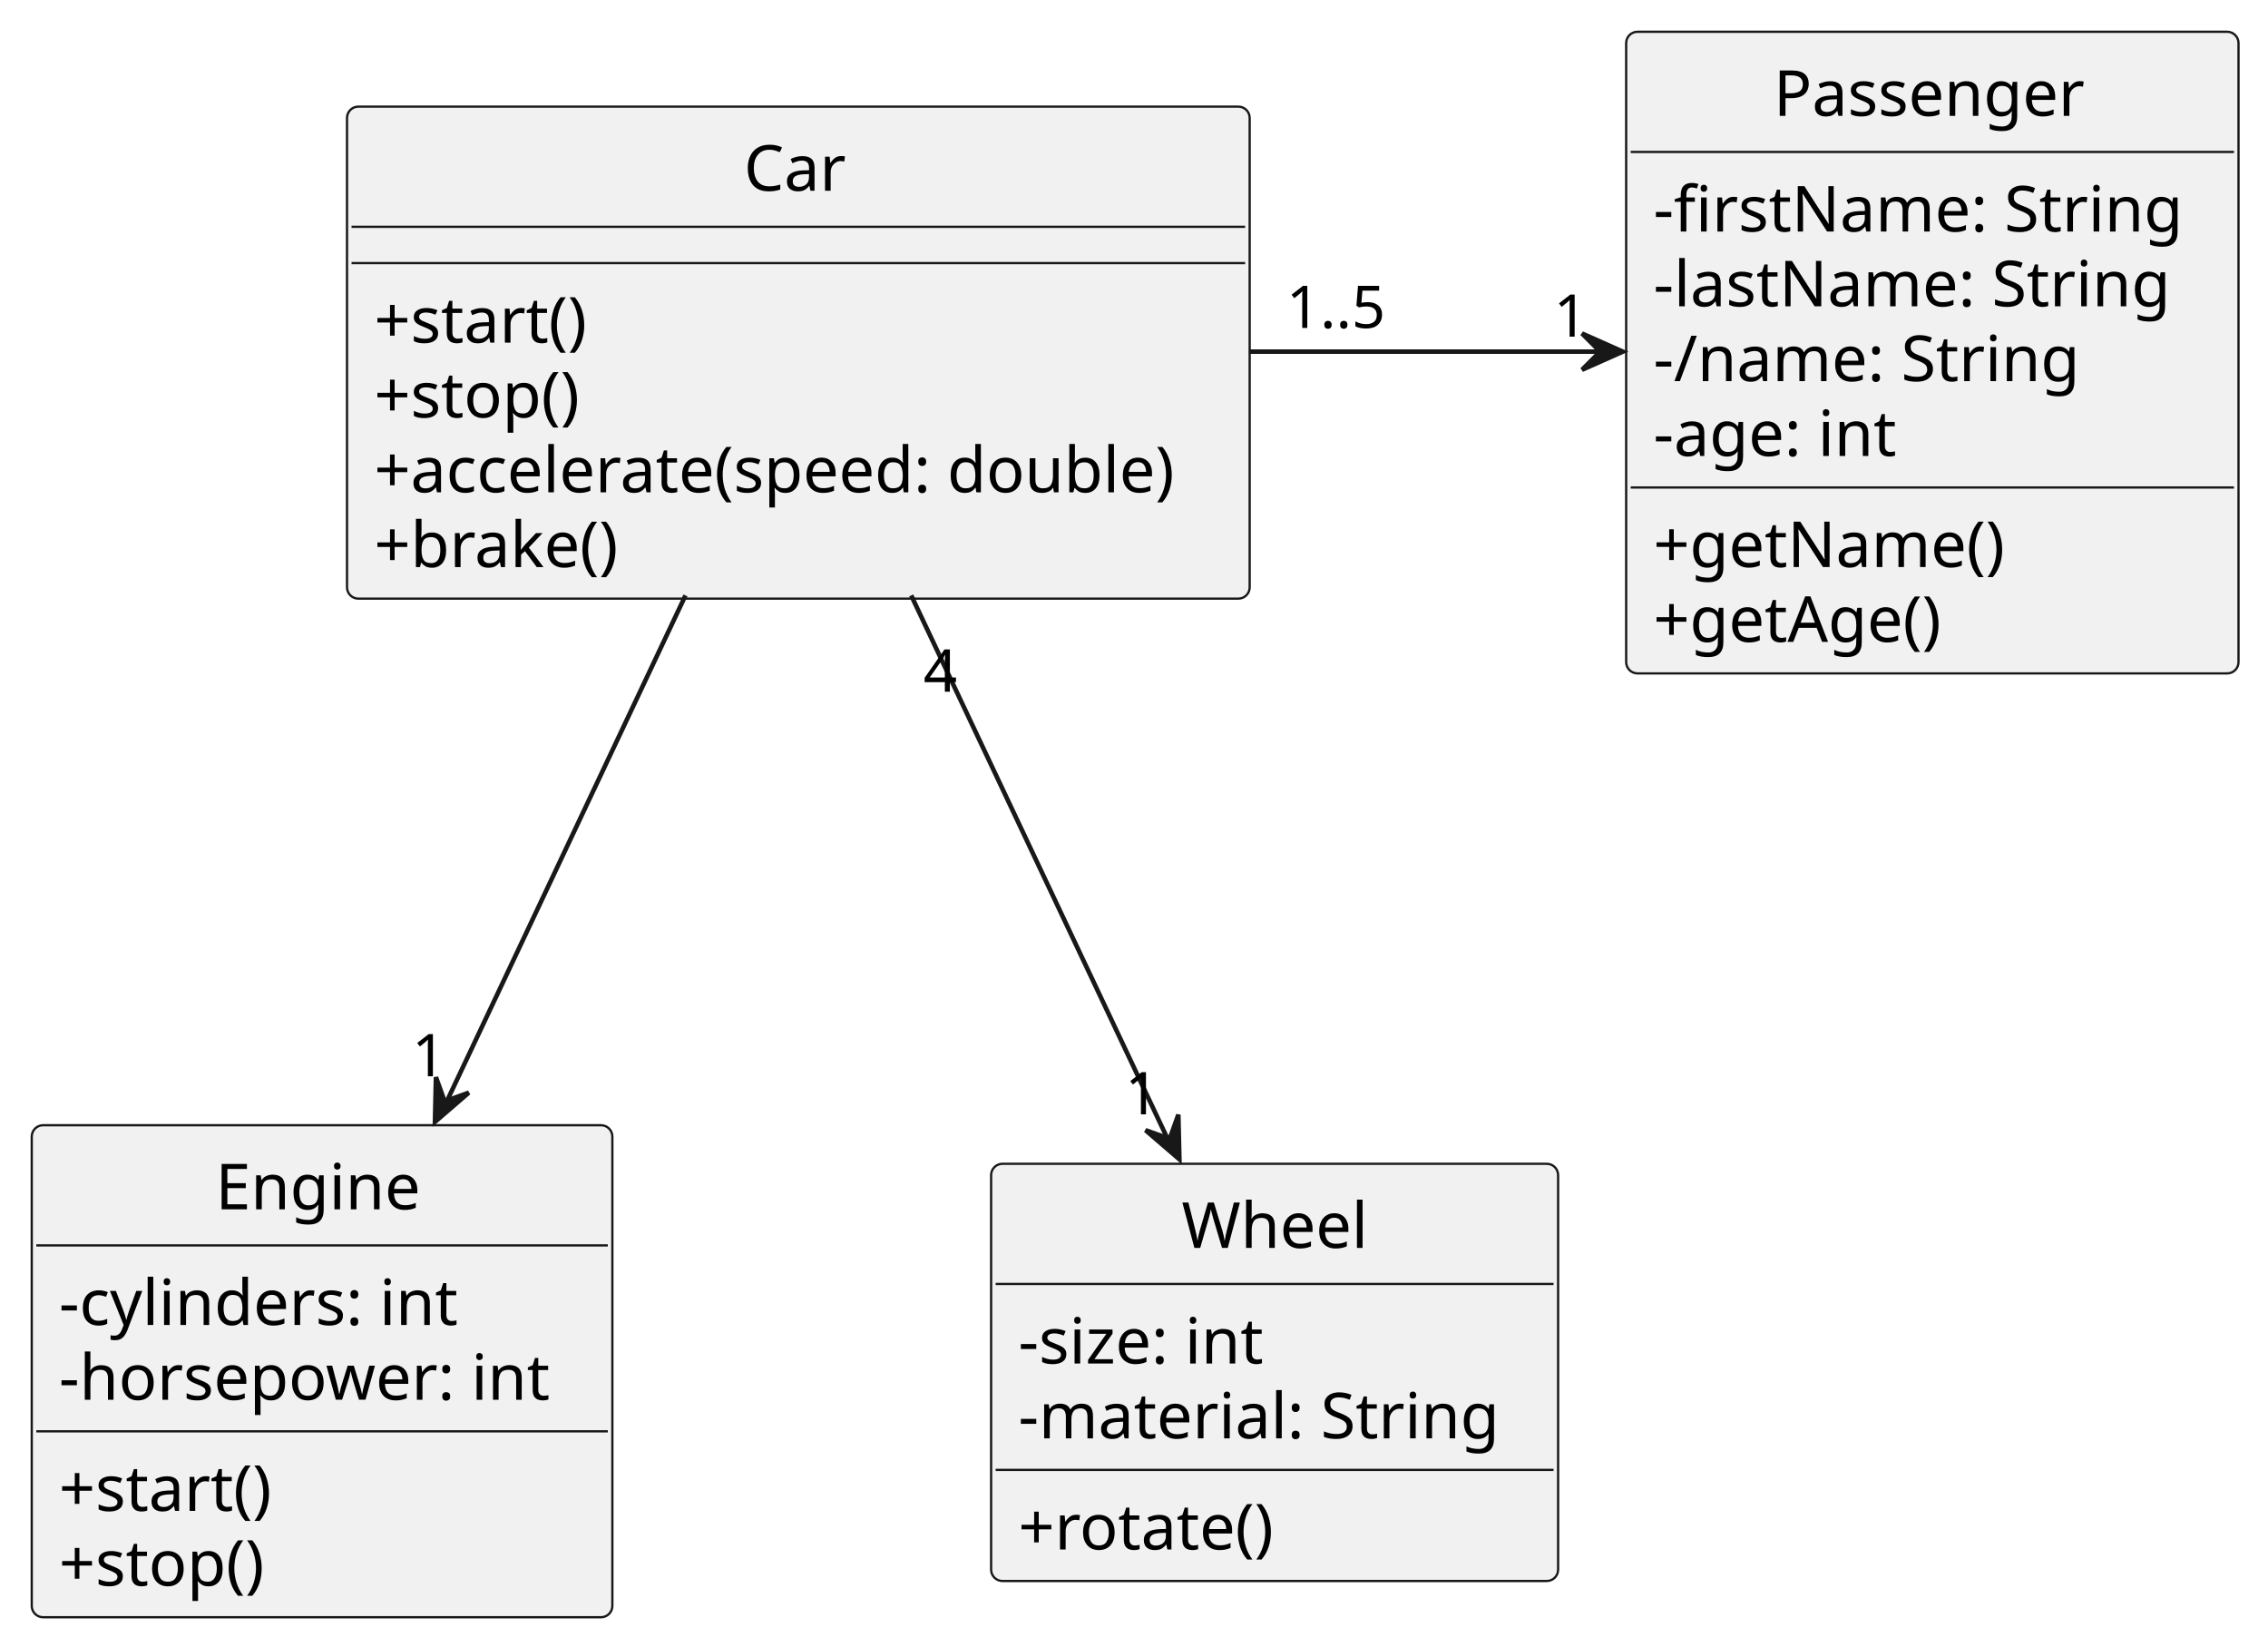
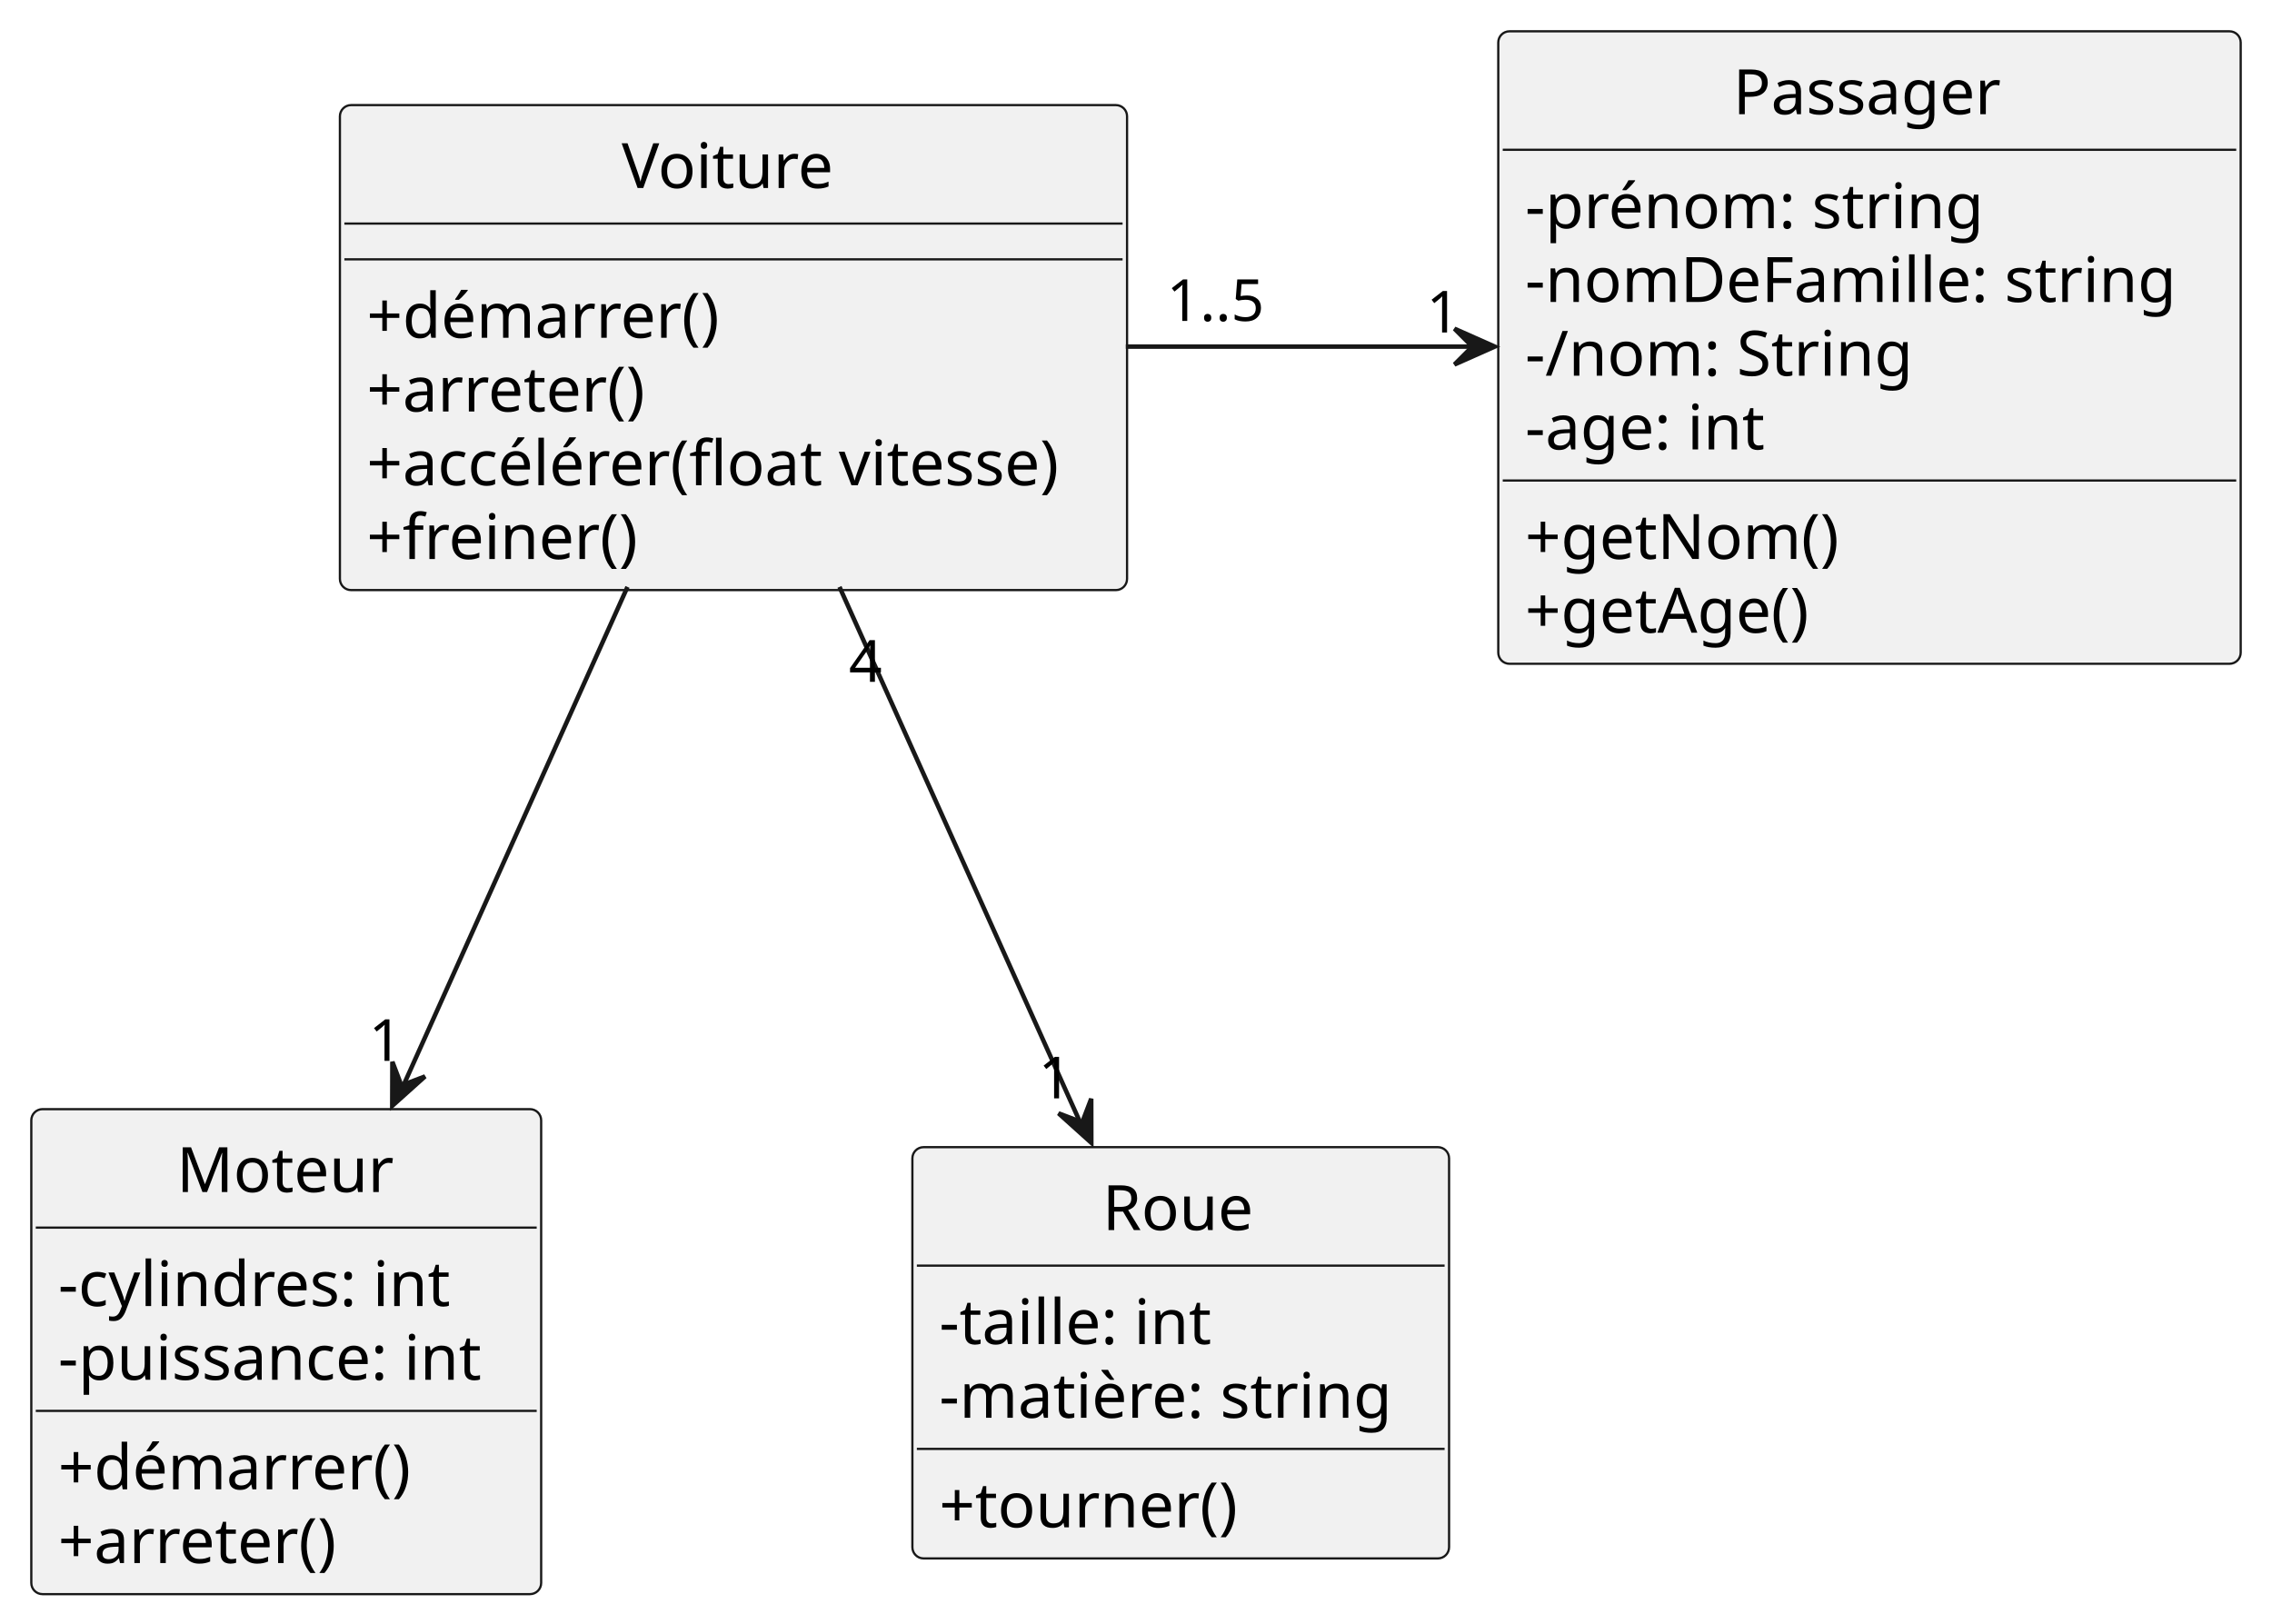
- <svg xmlns="http://www.w3.org/2000/svg" contentStyleType="text/css" height="363px" preserveAspectRatio="none" style="width:500px;height:363px;background:#00000000;" version="1.1" viewBox="0 0 500 363" width="500px" zoomAndPan="magnify">
+ <svg xmlns="http://www.w3.org/2000/svg" contentStyleType="text/css" height="363px" preserveAspectRatio="none" style="width:508px;height:363px;background:#00000000;" version="1.1" viewBox="0 0 508 363" width="508px" zoomAndPan="magnify">
  <defs />
  <g>
-     <g id="elem_Car">
-       <rect codeLine="5" fill="#F1F1F1" height="108.441" id="Car" rx="2.5" ry="2.5" style="stroke:#181818;stroke-width:0.5;" width="199" x="76.5" y="23.5" />
-       <text fill="#000000" font-family="sans-serif" font-size="14" lengthAdjust="spacing" textLength="24" x="164" y="42.035">Car</text>
-       <line style="stroke:#181818;stroke-width:0.5;" x1="77.5" x2="274.5" y1="49.988" y2="49.988" />
-       <line style="stroke:#181818;stroke-width:0.5;" x1="77.5" x2="274.5" y1="57.988" y2="57.988" />
-       <text fill="#000000" font-family="sans-serif" font-size="14" lengthAdjust="spacing" textLength="52" x="82.5" y="75.523">+start()</text>
-       <text fill="#000000" font-family="sans-serif" font-size="14" lengthAdjust="spacing" textLength="51" x="82.5" y="92.012">+stop()</text>
-       <text fill="#000000" font-family="sans-serif" font-size="14" lengthAdjust="spacing" textLength="187" x="82.5" y="108.5">+accelerate(speed: double)</text>
-       <text fill="#000000" font-family="sans-serif" font-size="14" lengthAdjust="spacing" textLength="60" x="82.5" y="124.988">+brake()</text>
+     <g id="elem_Voiture">
+       <rect codeLine="5" fill="#F1F1F1" height="108.441" id="Voiture" rx="2.5" ry="2.5" style="stroke:#181818;stroke-width:0.5;" width="176" x="76" y="23.5" />
+       <text fill="#000000" font-family="sans-serif" font-size="14" lengthAdjust="spacing" textLength="50" x="139" y="42.035">Voiture</text>
+       <line style="stroke:#181818;stroke-width:0.5;" x1="77" x2="251" y1="49.988" y2="49.988" />
+       <line style="stroke:#181818;stroke-width:0.5;" x1="77" x2="251" y1="57.988" y2="57.988" />
+       <text fill="#000000" font-family="sans-serif" font-size="14" lengthAdjust="spacing" textLength="85" x="82" y="75.523">+démarrer()</text>
+       <text fill="#000000" font-family="sans-serif" font-size="14" lengthAdjust="spacing" textLength="68" x="82" y="92.012">+arreter()</text>
+       <text fill="#000000" font-family="sans-serif" font-size="14" lengthAdjust="spacing" textLength="164" x="82" y="108.5">+accélérer(float vitesse)</text>
+       <text fill="#000000" font-family="sans-serif" font-size="14" lengthAdjust="spacing" textLength="67" x="82" y="124.988">+freiner()</text>
    </g>
-     <g id="elem_Engine">
-       <rect codeLine="12" fill="#F1F1F1" height="108.441" id="Engine" rx="2.5" ry="2.5" style="stroke:#181818;stroke-width:0.5;" width="128" x="7" y="248" />
-       <text fill="#000000" font-family="sans-serif" font-size="14" lengthAdjust="spacing" textLength="47" x="47.5" y="266.535">Engine</text>
-       <line style="stroke:#181818;stroke-width:0.5;" x1="8" x2="134" y1="274.488" y2="274.488" />
-       <text fill="#000000" font-family="sans-serif" font-size="14" lengthAdjust="spacing" textLength="95" x="13" y="292.023">-cylinders: int</text>
-       <text fill="#000000" font-family="sans-serif" font-size="14" lengthAdjust="spacing" textLength="116" x="13" y="308.512">-horsepower: int</text>
-       <line style="stroke:#181818;stroke-width:0.5;" x1="8" x2="134" y1="315.465" y2="315.465" />
-       <text fill="#000000" font-family="sans-serif" font-size="14" lengthAdjust="spacing" textLength="52" x="13" y="333">+start()</text>
-       <text fill="#000000" font-family="sans-serif" font-size="14" lengthAdjust="spacing" textLength="51" x="13" y="349.488">+stop()</text>
+     <g id="elem_Moteur">
+       <rect codeLine="12" fill="#F1F1F1" height="108.441" id="Moteur" rx="2.5" ry="2.5" style="stroke:#181818;stroke-width:0.5;" width="114" x="7" y="248" />
+       <text fill="#000000" font-family="sans-serif" font-size="14" lengthAdjust="spacing" textLength="49" x="39.5" y="266.535">Moteur</text>
+       <line style="stroke:#181818;stroke-width:0.5;" x1="8" x2="120" y1="274.488" y2="274.488" />
+       <text fill="#000000" font-family="sans-serif" font-size="14" lengthAdjust="spacing" textLength="95" x="13" y="292.023">-cylindres: int</text>
+       <text fill="#000000" font-family="sans-serif" font-size="14" lengthAdjust="spacing" textLength="102" x="13" y="308.512">-puissance: int</text>
+       <line style="stroke:#181818;stroke-width:0.5;" x1="8" x2="120" y1="315.465" y2="315.465" />
+       <text fill="#000000" font-family="sans-serif" font-size="14" lengthAdjust="spacing" textLength="85" x="13" y="333">+démarrer()</text>
+       <text fill="#000000" font-family="sans-serif" font-size="14" lengthAdjust="spacing" textLength="68" x="13" y="349.488">+arreter()</text>
    </g>
-     <g id="elem_Wheel">
-       <rect codeLine="19" fill="#F1F1F1" height="91.953" id="Wheel" rx="2.5" ry="2.5" style="stroke:#181818;stroke-width:0.5;" width="125" x="218.5" y="256.5" />
-       <text fill="#000000" font-family="sans-serif" font-size="14" lengthAdjust="spacing" textLength="41" x="260.5" y="275.035">Wheel</text>
-       <line style="stroke:#181818;stroke-width:0.5;" x1="219.5" x2="342.5" y1="282.988" y2="282.988" />
-       <text fill="#000000" font-family="sans-serif" font-size="14" lengthAdjust="spacing" textLength="61" x="224.5" y="300.523">-size: int</text>
-       <text fill="#000000" font-family="sans-serif" font-size="14" lengthAdjust="spacing" textLength="113" x="224.5" y="317.012">-material: String</text>
-       <line style="stroke:#181818;stroke-width:0.5;" x1="219.5" x2="342.5" y1="323.965" y2="323.965" />
-       <text fill="#000000" font-family="sans-serif" font-size="14" lengthAdjust="spacing" textLength="62" x="224.5" y="341.5">+rotate()</text>
+     <g id="elem_Roue">
+       <rect codeLine="19" fill="#F1F1F1" height="91.953" id="Roue" rx="2.5" ry="2.5" style="stroke:#181818;stroke-width:0.5;" width="120" x="204" y="256.5" />
+       <text fill="#000000" font-family="sans-serif" font-size="14" lengthAdjust="spacing" textLength="35" x="246.5" y="275.035">Roue</text>
+       <line style="stroke:#181818;stroke-width:0.5;" x1="205" x2="323" y1="282.988" y2="282.988" />
+       <text fill="#000000" font-family="sans-serif" font-size="14" lengthAdjust="spacing" textLength="67" x="210" y="300.523">-taille: int</text>
+       <text fill="#000000" font-family="sans-serif" font-size="14" lengthAdjust="spacing" textLength="108" x="210" y="317.012">-matière: string</text>
+       <line style="stroke:#181818;stroke-width:0.5;" x1="205" x2="323" y1="323.965" y2="323.965" />
+       <text fill="#000000" font-family="sans-serif" font-size="14" lengthAdjust="spacing" textLength="73" x="210" y="341.5">+tourner()</text>
    </g>
-     <g id="elem_Passenger">
-       <rect codeLine="25" fill="#F1F1F1" height="141.418" id="Passenger" rx="2.5" ry="2.5" style="stroke:#181818;stroke-width:0.5;" width="135" x="358.5" y="7" />
-       <text fill="#000000" font-family="sans-serif" font-size="14" lengthAdjust="spacing" textLength="70" x="391" y="25.535">Passenger</text>
-       <line style="stroke:#181818;stroke-width:0.5;" x1="359.5" x2="492.5" y1="33.488" y2="33.488" />
-       <text fill="#000000" font-family="sans-serif" font-size="14" lengthAdjust="spacing" textLength="123" x="364.5" y="51.023">-firstName: String</text>
-       <text fill="#000000" font-family="sans-serif" font-size="14" lengthAdjust="spacing" textLength="120" x="364.5" y="67.512">-lastName: String</text>
-       <text fill="#000000" font-family="sans-serif" font-size="14" lengthAdjust="spacing" textLength="102" x="364.5" y="84">-/name: String</text>
-       <text fill="#000000" font-family="sans-serif" font-size="14" lengthAdjust="spacing" textLength="59" x="364.5" y="100.488">-age: int</text>
-       <line style="stroke:#181818;stroke-width:0.5;" x1="359.5" x2="492.5" y1="107.441" y2="107.441" />
-       <text fill="#000000" font-family="sans-serif" font-size="14" lengthAdjust="spacing" textLength="82" x="364.5" y="124.977">+getName()</text>
-       <text fill="#000000" font-family="sans-serif" font-size="14" lengthAdjust="spacing" textLength="70" x="364.5" y="141.465">+getAge()</text>
+     <g id="elem_Passager">
+       <rect codeLine="25" fill="#F1F1F1" height="141.418" id="Passager" rx="2.5" ry="2.5" style="stroke:#181818;stroke-width:0.5;" width="166" x="335" y="7" />
+       <text fill="#000000" font-family="sans-serif" font-size="14" lengthAdjust="spacing" textLength="61" x="387.5" y="25.535">Passager</text>
+       <line style="stroke:#181818;stroke-width:0.5;" x1="336" x2="500" y1="33.488" y2="33.488" />
+       <text fill="#000000" font-family="sans-serif" font-size="14" lengthAdjust="spacing" textLength="110" x="341" y="51.023">-prénom: string</text>
+       <text fill="#000000" font-family="sans-serif" font-size="14" lengthAdjust="spacing" textLength="154" x="341" y="67.512">-nomDeFamille: string</text>
+       <text fill="#000000" font-family="sans-serif" font-size="14" lengthAdjust="spacing" textLength="95" x="341" y="84">-/nom: String</text>
+       <text fill="#000000" font-family="sans-serif" font-size="14" lengthAdjust="spacing" textLength="59" x="341" y="100.488">-age: int</text>
+       <line style="stroke:#181818;stroke-width:0.5;" x1="336" x2="500" y1="107.441" y2="107.441" />
+       <text fill="#000000" font-family="sans-serif" font-size="14" lengthAdjust="spacing" textLength="75" x="341" y="124.977">+getNom()</text>
+       <text fill="#000000" font-family="sans-serif" font-size="14" lengthAdjust="spacing" textLength="70" x="341" y="141.465">+getAge()</text>
    </g>
-     <g id="link_Car_Engine">
-       <path codeLine="34" d="M151.12,131.23 C135.22,164.91 114.6,208.6 98.27,243.22 " fill="none" id="Car-to-Engine" style="stroke:#181818;stroke-width:1.0;" />
-       <polygon fill="#181818" points="95.89,247.26,103.346,240.826,98.022,242.738,96.11,237.414,95.89,247.26" style="stroke:#181818;stroke-width:1.0;" />
-       <text fill="#000000" font-family="sans-serif" font-size="13" lengthAdjust="spacing" textLength="8" x="90.828" y="237.207">1</text>
+     <g id="link_Voiture_Moteur">
+       <path codeLine="34" d="M140.3,131.23 C125.22,164.77 105.69,208.24 90.16,242.8 " fill="none" id="Voiture-to-Moteur" style="stroke:#181818;stroke-width:1.0;" />
+       <polygon fill="#181818" points="87.7,247.26,95.031,240.684,89.745,242.697,87.731,237.411,87.7,247.26" style="stroke:#181818;stroke-width:1.0;" />
+       <text fill="#000000" font-family="sans-serif" font-size="13" lengthAdjust="spacing" textLength="8" x="82.47" y="237.207">1</text>
    </g>
-     <g id="link_Car_Wheel">
-       <path codeLine="35" d="M200.88,131.23 C218.05,167.61 240.73,215.66 257.57,251.35 " fill="none" id="Car-to-Wheel" style="stroke:#181818;stroke-width:1.0;" />
-       <polygon fill="#181818" points="260.01,255.52,259.776,245.674,257.871,251,252.545,249.096,260.01,255.52" style="stroke:#181818;stroke-width:1.0;" />
-       <text fill="#000000" font-family="sans-serif" font-size="13" lengthAdjust="spacing" textLength="8" x="203.581" y="152.458">4</text>
-       <text fill="#000000" font-family="sans-serif" font-size="13" lengthAdjust="spacing" textLength="8" x="248.027" y="245.594">1</text>
+     <g id="link_Voiture_Roue">
+       <path codeLine="35" d="M187.7,131.23 C204.05,167.61 225.64,215.66 241.69,251.35 " fill="none" id="Voiture-to-Roue" style="stroke:#181818;stroke-width:1.0;" />
+       <polygon fill="#181818" points="244.01,255.52,243.99,245.671,241.97,250.955,236.686,248.935,244.01,255.52" style="stroke:#181818;stroke-width:1.0;" />
+       <text fill="#000000" font-family="sans-serif" font-size="13" lengthAdjust="spacing" textLength="8" x="189.796" y="152.458">4</text>
+       <text fill="#000000" font-family="sans-serif" font-size="13" lengthAdjust="spacing" textLength="8" x="232.187" y="245.594">1</text>
    </g>
-     <g id="link_Car_Passenger">
-       <path codeLine="36" d="M275.37,77.5 C301.29,77.5 328.77,77.5 353.01,77.5 " fill="none" id="Car-to-Passenger" style="stroke:#181818;stroke-width:1.0;" />
-       <polygon fill="#181818" points="357.77,77.5,348.77,73.5,352.77,77.5,348.77,81.5,357.77,77.5" style="stroke:#181818;stroke-width:1.0;" />
-       <text fill="#000000" font-family="sans-serif" font-size="13" lengthAdjust="spacing" textLength="24" x="283.588" y="72.279">1..5</text>
-       <text fill="#000000" font-family="sans-serif" font-size="13" lengthAdjust="spacing" textLength="8" x="342.534" y="74.195">1</text>
+     <g id="link_Voiture_Passager">
+       <path codeLine="36" d="M251.72,77.5 C276.77,77.5 304.11,77.5 329.22,77.5 " fill="none" id="Voiture-to-Passager" style="stroke:#181818;stroke-width:1.0;" />
+       <polygon fill="#181818" points="334.21,77.5,325.21,73.5,329.21,77.5,325.21,81.5,334.21,77.5" style="stroke:#181818;stroke-width:1.0;" />
+       <text fill="#000000" font-family="sans-serif" font-size="13" lengthAdjust="spacing" textLength="24" x="260.848" y="71.758">1..5</text>
+       <text fill="#000000" font-family="sans-serif" font-size="13" lengthAdjust="spacing" textLength="8" x="318.938" y="74.348">1</text>
    </g>
  </g>
</svg>
